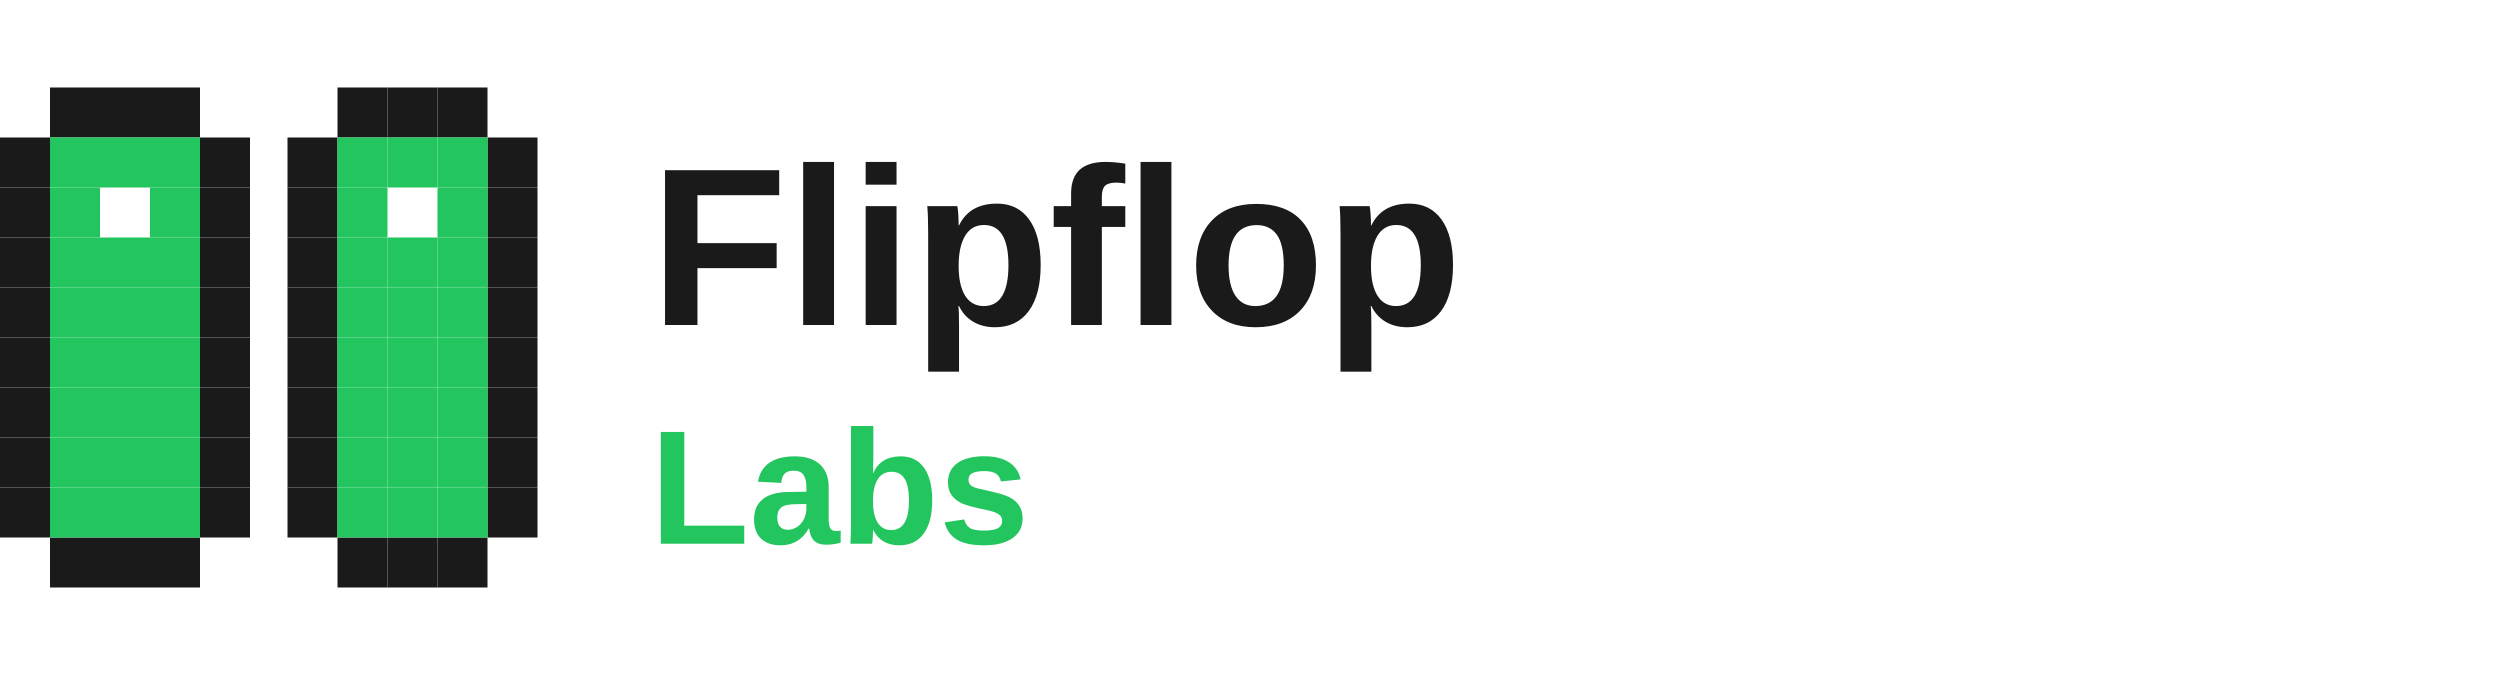
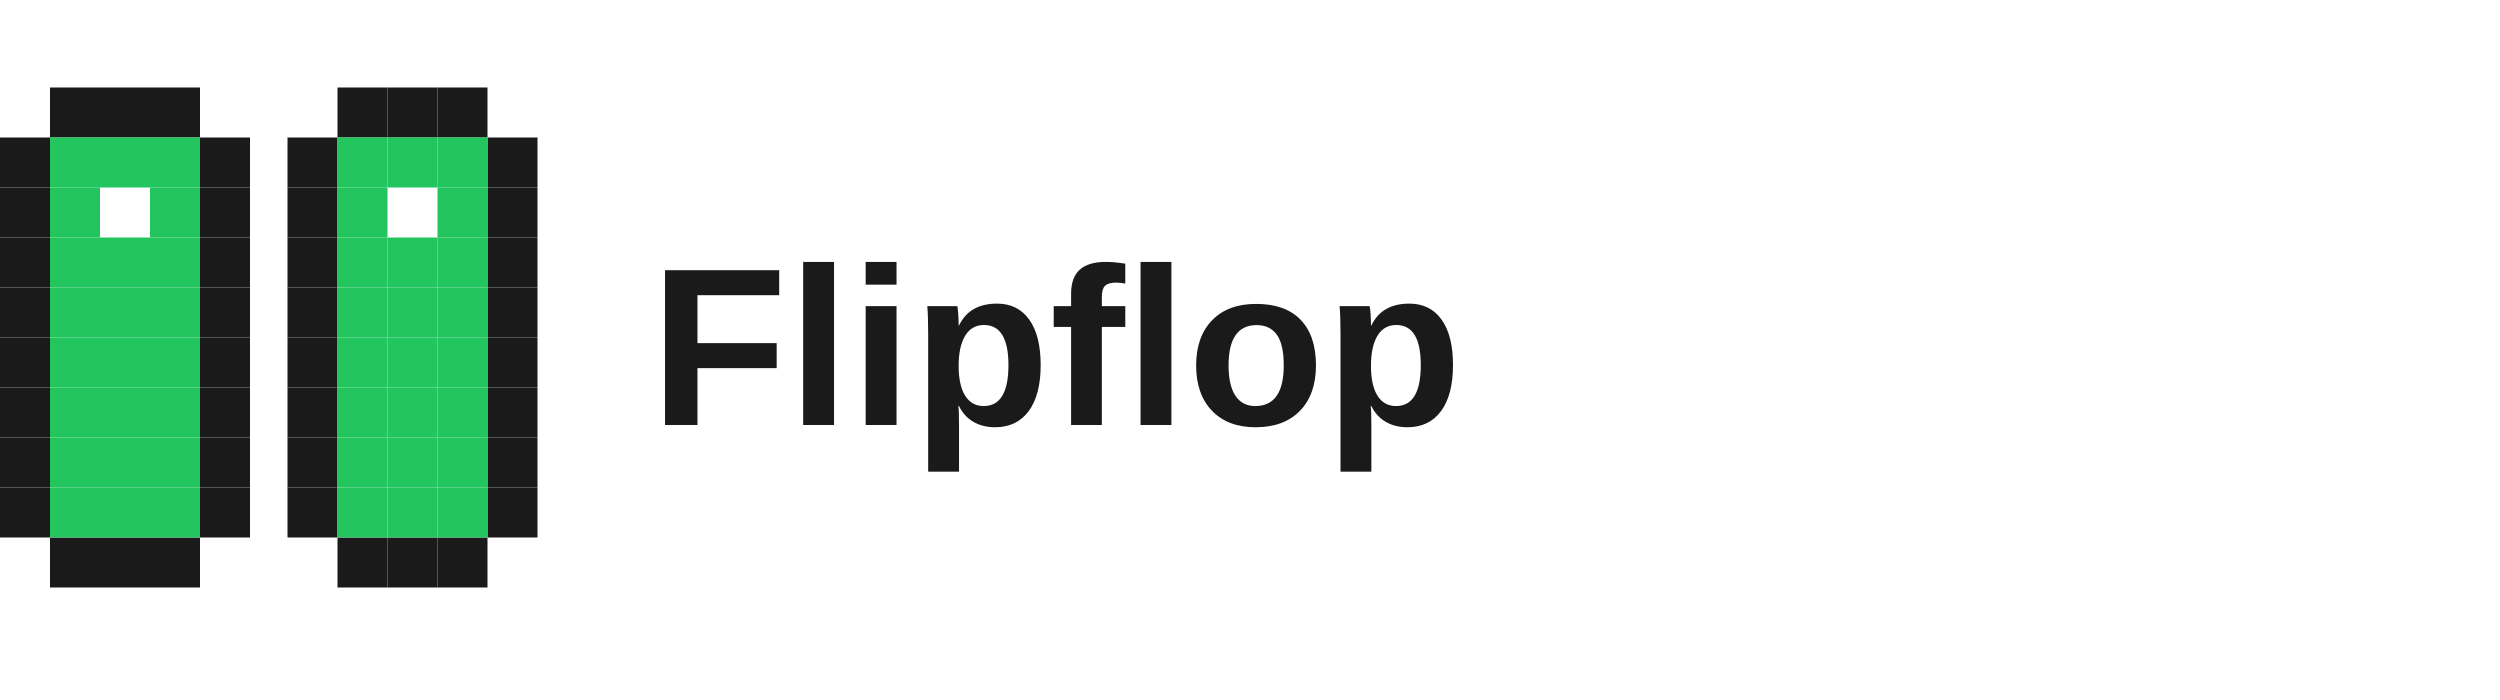
<svg xmlns="http://www.w3.org/2000/svg" viewBox="0 0 400 112">
  <g fill="#1a1a1a">
    <rect x="8" y="14" width="8" height="8" />
    <rect x="16" y="14" width="8" height="8" />
    <rect x="24" y="14" width="8" height="8" />
    <rect x="0" y="22" width="8" height="8" />
    <rect x="32" y="22" width="8" height="8" />
    <rect x="0" y="30" width="8" height="8" />
    <rect x="32" y="30" width="8" height="8" />
    <rect x="0" y="38" width="8" height="8" />
    <rect x="32" y="38" width="8" height="8" />
    <rect x="0" y="46" width="8" height="8" />
    <rect x="32" y="46" width="8" height="8" />
    <rect x="0" y="54" width="8" height="8" />
    <rect x="32" y="54" width="8" height="8" />
    <rect x="0" y="62" width="8" height="8" />
    <rect x="32" y="62" width="8" height="8" />
    <rect x="0" y="70" width="8" height="8" />
    <rect x="32" y="70" width="8" height="8" />
    <rect x="0" y="78" width="8" height="8" />
    <rect x="8" y="86" width="8" height="8" />
    <rect x="16" y="86" width="8" height="8" />
    <rect x="24" y="86" width="8" height="8" />
    <rect x="32" y="78" width="8" height="8" />
  </g>
  <g fill="#22C55E">
    <rect x="8" y="22" width="8" height="8" />
    <rect x="16" y="22" width="8" height="8" />
    <rect x="24" y="22" width="8" height="8" />
    <rect x="8" y="30" width="8" height="8" />
    <rect x="24" y="30" width="8" height="8" />
    <rect x="8" y="38" width="8" height="8" />
    <rect x="16" y="38" width="8" height="8" />
    <rect x="24" y="38" width="8" height="8" />
    <rect x="8" y="46" width="8" height="8" />
    <rect x="16" y="46" width="8" height="8" />
    <rect x="24" y="46" width="8" height="8" />
    <rect x="8" y="54" width="8" height="8" />
    <rect x="16" y="54" width="8" height="8" />
    <rect x="24" y="54" width="8" height="8" />
    <rect x="8" y="62" width="8" height="8" />
    <rect x="16" y="62" width="8" height="8" />
    <rect x="24" y="62" width="8" height="8" />
    <rect x="8" y="70" width="8" height="8" />
    <rect x="16" y="70" width="8" height="8" />
    <rect x="24" y="70" width="8" height="8" />
    <rect x="8" y="78" width="8" height="8" />
    <rect x="16" y="78" width="8" height="8" />
    <rect x="24" y="78" width="8" height="8" />
  </g>
  <g fill="#1a1a1a">
    <rect x="54" y="14" width="8" height="8" />
    <rect x="62" y="14" width="8" height="8" />
    <rect x="70" y="14" width="8" height="8" />
    <rect x="46" y="22" width="8" height="8" />
    <rect x="78" y="22" width="8" height="8" />
    <rect x="46" y="30" width="8" height="8" />
    <rect x="78" y="30" width="8" height="8" />
    <rect x="46" y="38" width="8" height="8" />
    <rect x="78" y="38" width="8" height="8" />
    <rect x="46" y="46" width="8" height="8" />
    <rect x="78" y="46" width="8" height="8" />
    <rect x="46" y="54" width="8" height="8" />
    <rect x="78" y="54" width="8" height="8" />
    <rect x="46" y="62" width="8" height="8" />
    <rect x="78" y="62" width="8" height="8" />
    <rect x="46" y="70" width="8" height="8" />
    <rect x="78" y="70" width="8" height="8" />
    <rect x="46" y="78" width="8" height="8" />
    <rect x="54" y="86" width="8" height="8" />
    <rect x="62" y="86" width="8" height="8" />
    <rect x="70" y="86" width="8" height="8" />
    <rect x="78" y="78" width="8" height="8" />
  </g>
  <g fill="#22C55E">
    <rect x="54" y="22" width="8" height="8" />
    <rect x="62" y="22" width="8" height="8" />
    <rect x="70" y="22" width="8" height="8" />
    <rect x="54" y="30" width="8" height="8" />
    <rect x="70" y="30" width="8" height="8" />
    <rect x="54" y="38" width="8" height="8" />
    <rect x="62" y="38" width="8" height="8" />
    <rect x="70" y="38" width="8" height="8" />
    <rect x="54" y="46" width="8" height="8" />
    <rect x="62" y="46" width="8" height="8" />
    <rect x="70" y="46" width="8" height="8" />
    <rect x="54" y="54" width="8" height="8" />
    <rect x="62" y="54" width="8" height="8" />
    <rect x="70" y="54" width="8" height="8" />
    <rect x="54" y="62" width="8" height="8" />
    <rect x="62" y="62" width="8" height="8" />
    <rect x="70" y="62" width="8" height="8" />
    <rect x="54" y="70" width="8" height="8" />
    <rect x="62" y="70" width="8" height="8" />
    <rect x="70" y="70" width="8" height="8" />
    <rect x="54" y="78" width="8" height="8" />
    <rect x="62" y="78" width="8" height="8" />
    <rect x="70" y="78" width="8" height="8" />
  </g>
-   <text x="104" y="52" font-family="Arial Black,Arial,sans-serif" font-size="36" font-weight="900" fill="#1a1a1a">Flipflop</text>
-   <text x="104" y="87" font-family="Arial,sans-serif" font-size="26" font-weight="600" fill="#22C55E">Labs</text>
+   <text x="104" y="68" font-family="Arial Black,Arial,sans-serif" font-size="36" font-weight="900" fill="#1a1a1a">Flipflop</text>
</svg>
